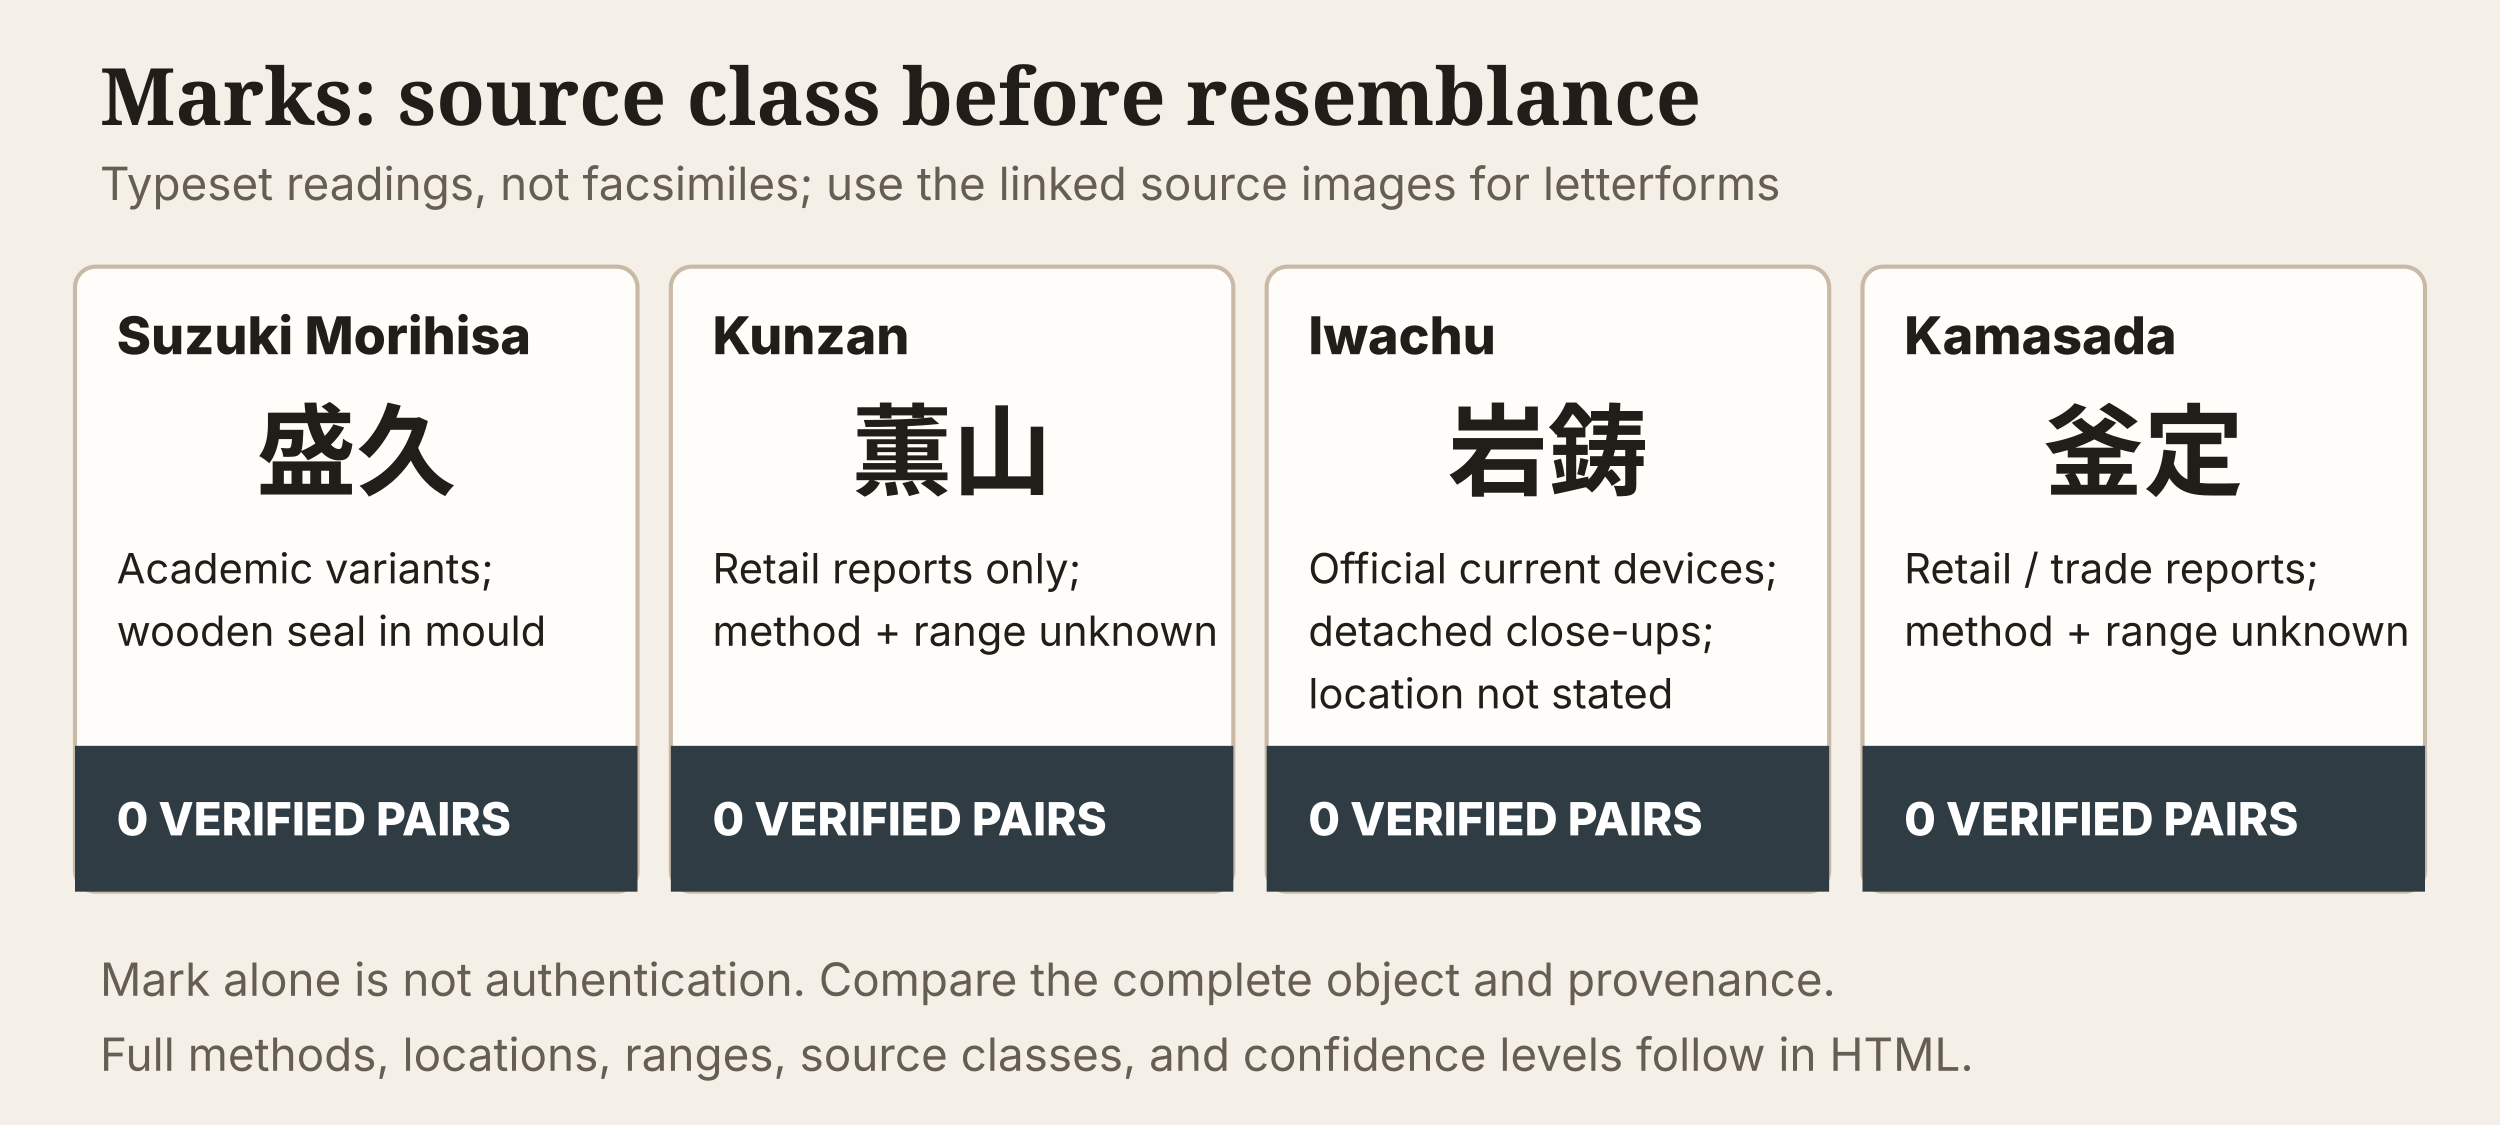
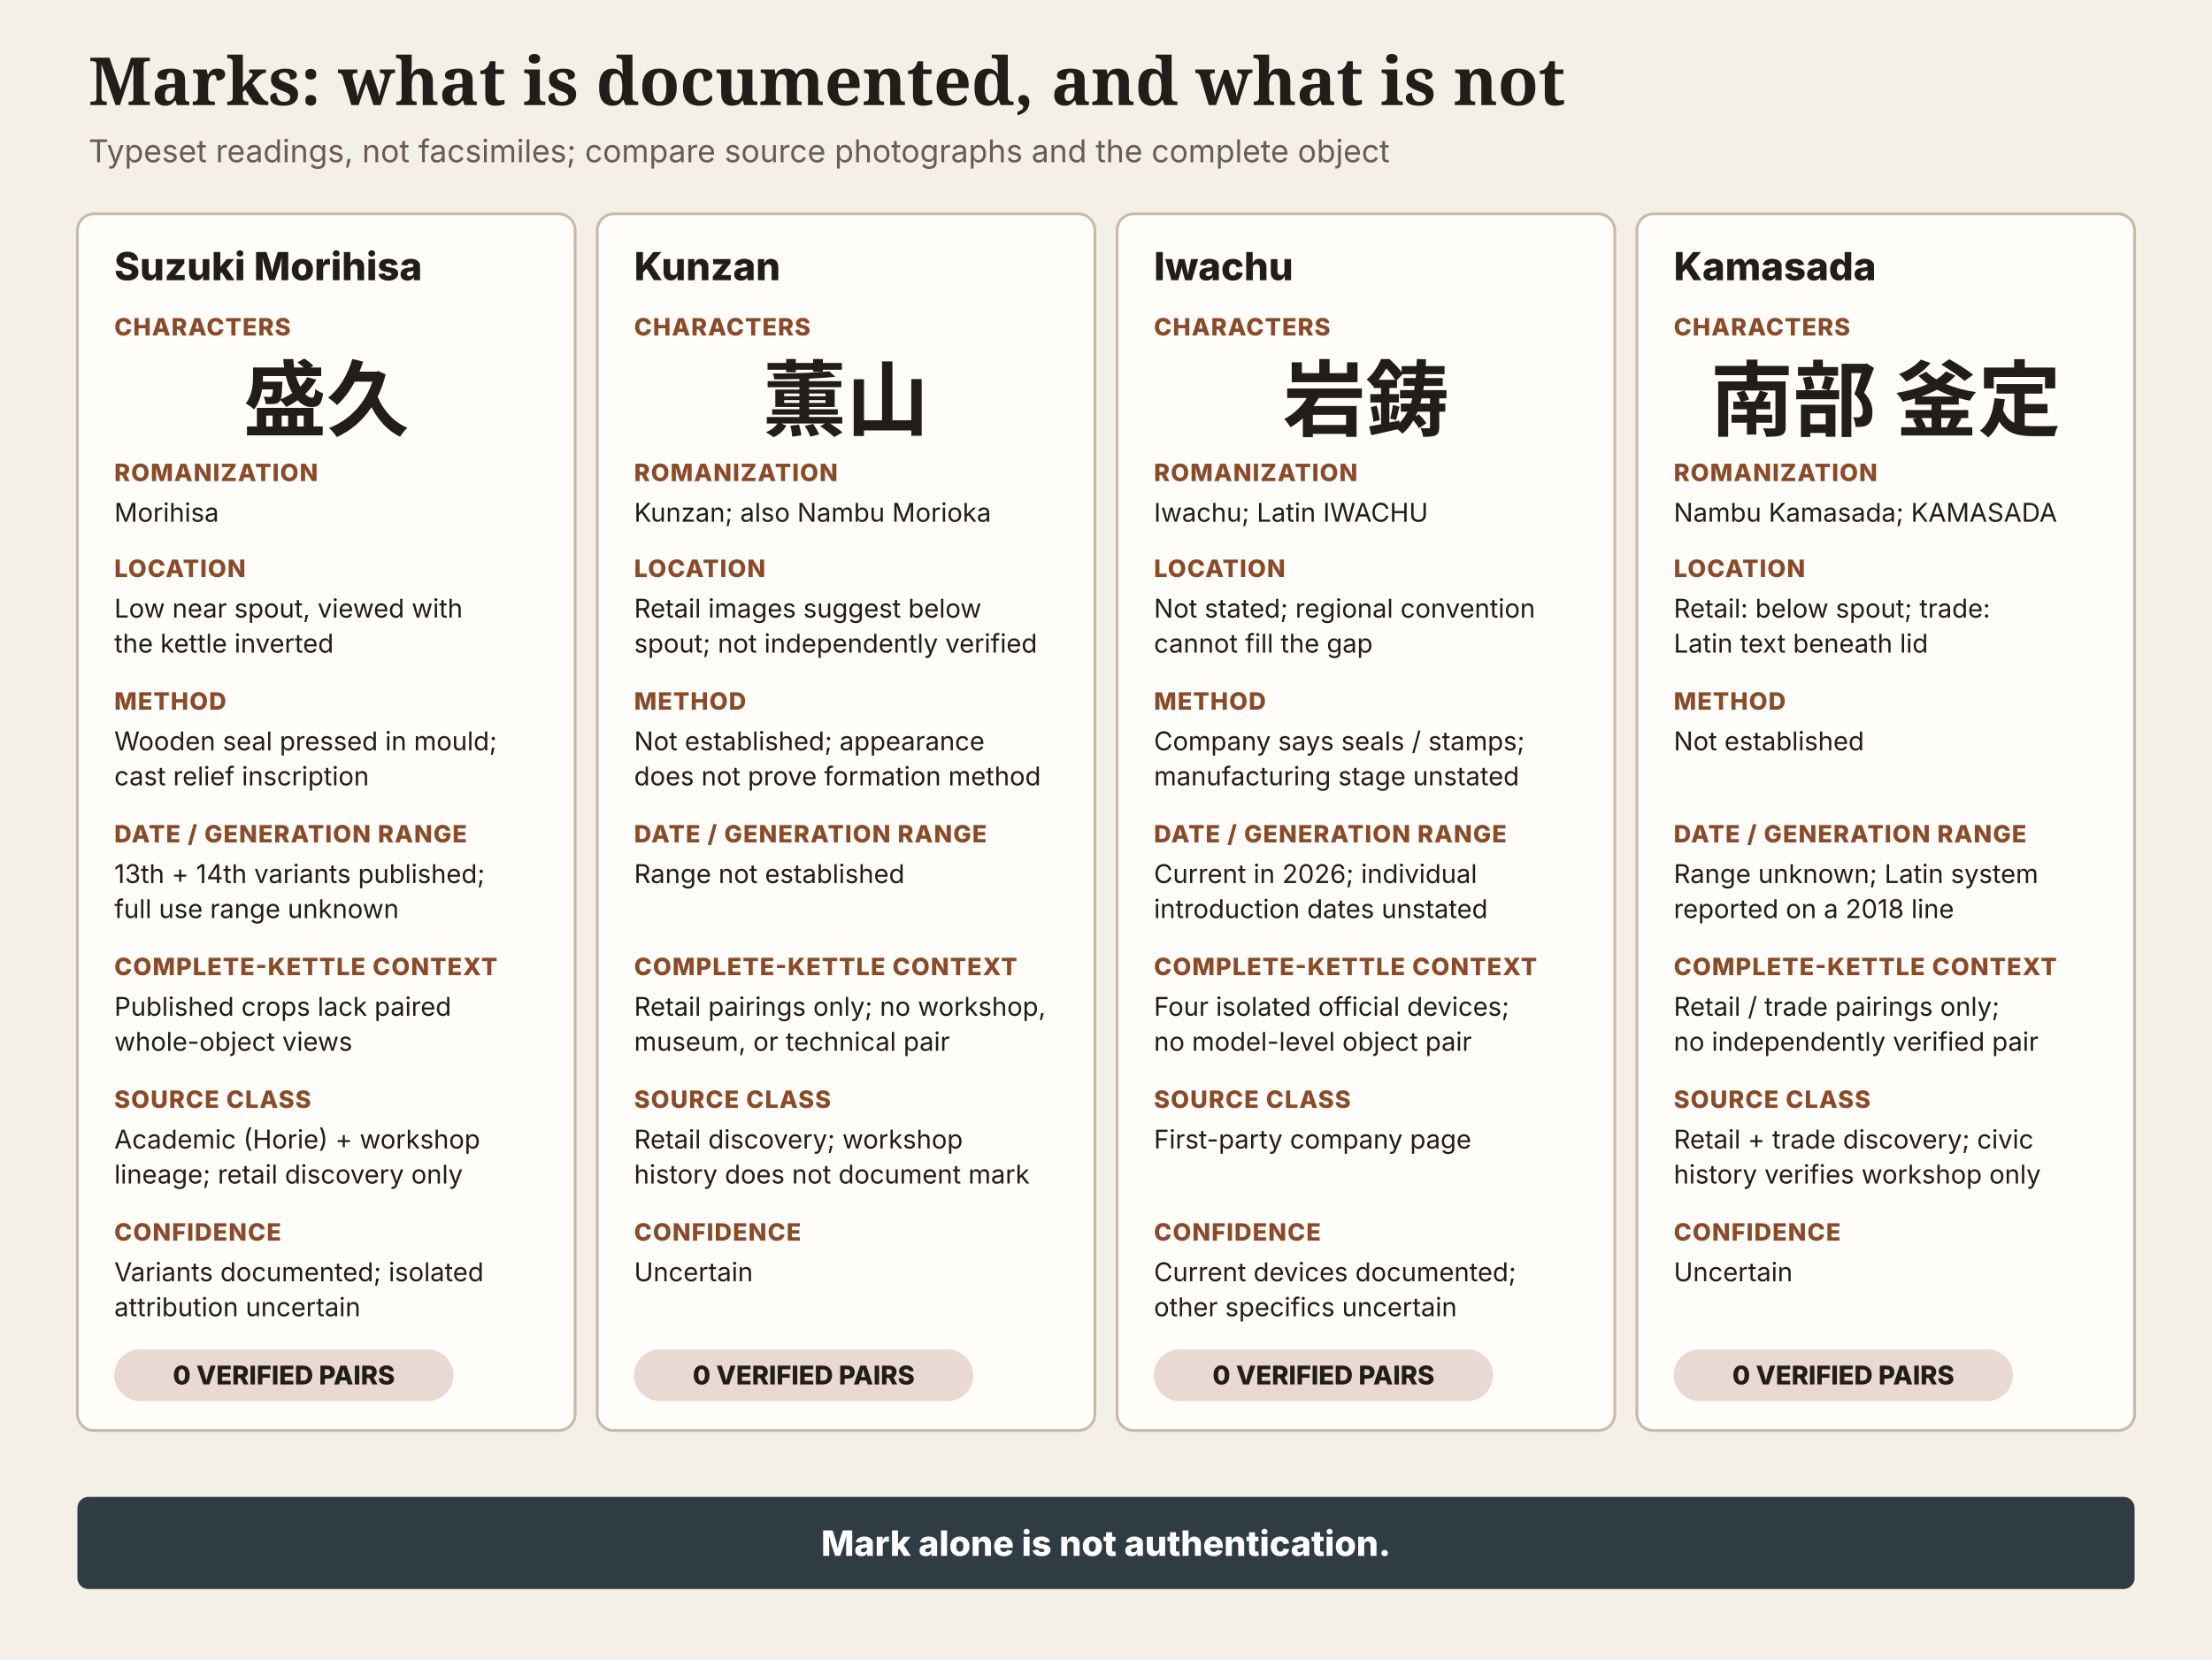
- <svg xmlns="http://www.w3.org/2000/svg" viewBox="0 0 1200 540" role="img" aria-labelledby="title desc">
-   <rect width="1200" height="540" fill="#f5f0e7" />
-   <style>text{font-family:system-ui,-apple-system,"Noto Sans JP",sans-serif;fill:#211d19}.title{font:700 38px Georgia,"Noto Serif JP",serif}.sub{font-size:22px;fill:#665d53}.maker{font-size:25px;font-weight:800}.mark{font-family:"Noto Serif JP","Yu Mincho",serif;font-size:48px;font-weight:800}.body{font-size:20px}.card{fill:#fffdf9;stroke:#c9b9a7;stroke-width:2}.zero{fill:#2f3c43}.white{fill:#fff;font-size:22px;font-weight:800}</style>
-   <text x="48" y="60" class="title">Marks: source class before resemblance</text>
-   <text x="48" y="96" class="sub">Typeset readings, not facsimiles; use the linked source images for letterforms</text>
-   <g transform="translate(36 128)">
-     <rect width="270" height="300" rx="10" class="card" />
-     <text x="20" y="42" class="maker">Suzuki Morihisa</text>
-     <text x="135" y="106" text-anchor="middle" class="mark">盛久</text>
-     <text x="20" y="152" class="body">
-       <tspan x="20">Academic variants;</tspan>
-       <tspan x="20" dy="30">wooden seal in mould</tspan>
+ <svg xmlns="http://www.w3.org/2000/svg" width="1200" height="900" viewBox="0 0 1200 900" role="img" aria-labelledby="title desc">
+   <rect width="1200" height="900" fill="#f4efe7" />
+   <style>text{font-family:system-ui,-apple-system,"Noto Sans JP",sans-serif;fill:#211d19}.title{font:700 36px Georgia,"Noto Serif JP",serif}.sub{font-size:17px;fill:#675d53}.maker{font-size:21px;font-weight:800}.mark{font:700 45px "Noto Serif JP","Yu Mincho",serif}.label{font-size:13px;font-weight:800;fill:#8a4b2a;letter-spacing:.04em}.body{font-size:14px}.card{fill:#fffdf9;stroke:#c9b9a7;stroke-width:1.5}.badge{fill:#ead8d2}.badge-text{font-size:14px;font-weight:800}.warning{fill:#fff;font-size:19px;font-weight:800}</style>
+   <text x="48" y="57" class="title">Marks: what is documented, and what is not</text>
+   <text x="48" y="88" class="sub">Typeset readings, not facsimiles; compare source photographs and the complete object</text>
+   <g transform="translate(42 116)">
+     <rect width="270" height="660" rx="9" class="card" />
+     <text x="20" y="36" class="maker">Suzuki Morihisa</text>
+     <text x="20" y="66" class="label">CHARACTERS</text>
+     <text x="135" y="117" text-anchor="middle" class="mark">盛久</text>
+     <text x="20" y="145" class="label">ROMANIZATION</text>
+     <text x="20" y="167" class="body">Morihisa</text>
+     <text x="20" y="197" class="label">LOCATION</text>
+     <text x="20" y="219" class="body">
+       <tspan x="20">Low near spout, viewed with</tspan>
+       <tspan x="20" dy="19">the kettle inverted</tspan>
    </text>
-     <rect y="230" width="270" height="70" class="zero" />
-     <text x="20" y="273" class="white">0 VERIFIED PAIRS</text>
+     <text x="20" y="269" class="label">METHOD</text>
+     <text x="20" y="291" class="body">
+       <tspan x="20">Wooden seal pressed in mould;</tspan>
+       <tspan x="20" dy="19">cast relief inscription</tspan>
+     </text>
+     <text x="20" y="341" class="label">DATE / GENERATION RANGE</text>
+     <text x="20" y="363" class="body">
+       <tspan x="20">13th + 14th variants published;</tspan>
+       <tspan x="20" dy="19">full use range unknown</tspan>
+     </text>
+     <text x="20" y="413" class="label">COMPLETE-KETTLE CONTEXT</text>
+     <text x="20" y="435" class="body">
+       <tspan x="20">Published crops lack paired</tspan>
+       <tspan x="20" dy="19">whole-object views</tspan>
+     </text>
+     <text x="20" y="485" class="label">SOURCE CLASS</text>
+     <text x="20" y="507" class="body">
+       <tspan x="20">Academic (Horie) + workshop</tspan>
+       <tspan x="20" dy="19">lineage; retail discovery only</tspan>
+     </text>
+     <text x="20" y="557" class="label">CONFIDENCE</text>
+     <text x="20" y="579" class="body">
+       <tspan x="20">Variants documented; isolated</tspan>
+       <tspan x="20" dy="19">attribution uncertain</tspan>
+     </text>
+     <rect x="20" y="616" width="184" height="28" rx="14" class="badge" />
+     <text x="112" y="635" text-anchor="middle" class="badge-text">0 VERIFIED PAIRS</text>
  </g>
-   <g transform="translate(322 128)">
-     <rect width="270" height="300" rx="10" class="card" />
-     <text x="20" y="42" class="maker">Kunzan</text>
-     <text x="135" y="106" text-anchor="middle" class="mark">薫山</text>
-     <text x="20" y="152" class="body">
-       <tspan x="20">Retail reports only;</tspan>
-       <tspan x="20" dy="30">method + range unknown</tspan>
+   <g transform="translate(324 116)">
+     <rect width="270" height="660" rx="9" class="card" />
+     <text x="20" y="36" class="maker">Kunzan</text>
+     <text x="20" y="66" class="label">CHARACTERS</text>
+     <text x="135" y="117" text-anchor="middle" class="mark">薫山</text>
+     <text x="20" y="145" class="label">ROMANIZATION</text>
+     <text x="20" y="167" class="body">Kunzan; also Nambu Morioka</text>
+     <text x="20" y="197" class="label">LOCATION</text>
+     <text x="20" y="219" class="body">
+       <tspan x="20">Retail images suggest below</tspan>
+       <tspan x="20" dy="19">spout; not independently verified</tspan>
    </text>
-     <rect y="230" width="270" height="70" class="zero" />
-     <text x="20" y="273" class="white">0 VERIFIED PAIRS</text>
+     <text x="20" y="269" class="label">METHOD</text>
+     <text x="20" y="291" class="body">
+       <tspan x="20">Not established; appearance</tspan>
+       <tspan x="20" dy="19">does not prove formation method</tspan>
+     </text>
+     <text x="20" y="341" class="label">DATE / GENERATION RANGE</text>
+     <text x="20" y="363" class="body">Range not established</text>
+     <text x="20" y="413" class="label">COMPLETE-KETTLE CONTEXT</text>
+     <text x="20" y="435" class="body">
+       <tspan x="20">Retail pairings only; no workshop,</tspan>
+       <tspan x="20" dy="19">museum, or technical pair</tspan>
+     </text>
+     <text x="20" y="485" class="label">SOURCE CLASS</text>
+     <text x="20" y="507" class="body">
+       <tspan x="20">Retail discovery; workshop</tspan>
+       <tspan x="20" dy="19">history does not document mark</tspan>
+     </text>
+     <text x="20" y="557" class="label">CONFIDENCE</text>
+     <text x="20" y="579" class="body">Uncertain</text>
+     <rect x="20" y="616" width="184" height="28" rx="14" class="badge" />
+     <text x="112" y="635" text-anchor="middle" class="badge-text">0 VERIFIED PAIRS</text>
  </g>
-   <g transform="translate(608 128)">
-     <rect width="270" height="300" rx="10" class="card" />
-     <text x="20" y="42" class="maker">Iwachu</text>
-     <text x="135" y="106" text-anchor="middle" class="mark">岩鋳</text>
-     <text x="20" y="152" class="body">
-       <tspan x="20">Official current devices;</tspan>
-       <tspan x="20" dy="30">detached close-ups;</tspan>
-       <tspan x="20" dy="30">location not stated</tspan>
+   <g transform="translate(606 116)">
+     <rect width="270" height="660" rx="9" class="card" />
+     <text x="20" y="36" class="maker">Iwachu</text>
+     <text x="20" y="66" class="label">CHARACTERS</text>
+     <text x="135" y="117" text-anchor="middle" class="mark">岩鋳</text>
+     <text x="20" y="145" class="label">ROMANIZATION</text>
+     <text x="20" y="167" class="body">Iwachu; Latin IWACHU</text>
+     <text x="20" y="197" class="label">LOCATION</text>
+     <text x="20" y="219" class="body">
+       <tspan x="20">Not stated; regional convention</tspan>
+       <tspan x="20" dy="19">cannot fill the gap</tspan>
    </text>
-     <rect y="230" width="270" height="70" class="zero" />
-     <text x="20" y="273" class="white">0 VERIFIED PAIRS</text>
+     <text x="20" y="269" class="label">METHOD</text>
+     <text x="20" y="291" class="body">
+       <tspan x="20">Company says seals / stamps;</tspan>
+       <tspan x="20" dy="19">manufacturing stage unstated</tspan>
+     </text>
+     <text x="20" y="341" class="label">DATE / GENERATION RANGE</text>
+     <text x="20" y="363" class="body">
+       <tspan x="20">Current in 2026; individual</tspan>
+       <tspan x="20" dy="19">introduction dates unstated</tspan>
+     </text>
+     <text x="20" y="413" class="label">COMPLETE-KETTLE CONTEXT</text>
+     <text x="20" y="435" class="body">
+       <tspan x="20">Four isolated official devices;</tspan>
+       <tspan x="20" dy="19">no model-level object pair</tspan>
+     </text>
+     <text x="20" y="485" class="label">SOURCE CLASS</text>
+     <text x="20" y="507" class="body">First-party company page</text>
+     <text x="20" y="557" class="label">CONFIDENCE</text>
+     <text x="20" y="579" class="body">
+       <tspan x="20">Current devices documented;</tspan>
+       <tspan x="20" dy="19">other specifics uncertain</tspan>
+     </text>
+     <rect x="20" y="616" width="184" height="28" rx="14" class="badge" />
+     <text x="112" y="635" text-anchor="middle" class="badge-text">0 VERIFIED PAIRS</text>
  </g>
-   <g transform="translate(894 128)">
-     <rect width="270" height="300" rx="10" class="card" />
-     <text x="20" y="42" class="maker">Kamasada</text>
-     <text x="135" y="106" text-anchor="middle" class="mark">釜定</text>
-     <text x="20" y="152" class="body">
-       <tspan x="20">Retail / trade reports;</tspan>
-       <tspan x="20" dy="30">method + range unknown</tspan>
+   <g transform="translate(888 116)">
+     <rect width="270" height="660" rx="9" class="card" />
+     <text x="20" y="36" class="maker">Kamasada</text>
+     <text x="20" y="66" class="label">CHARACTERS</text>
+     <text x="135" y="117" text-anchor="middle" class="mark">南部 釜定</text>
+     <text x="20" y="145" class="label">ROMANIZATION</text>
+     <text x="20" y="167" class="body">Nambu Kamasada; KAMASADA</text>
+     <text x="20" y="197" class="label">LOCATION</text>
+     <text x="20" y="219" class="body">
+       <tspan x="20">Retail: below spout; trade:</tspan>
+       <tspan x="20" dy="19">Latin text beneath lid</tspan>
    </text>
-     <rect y="230" width="270" height="70" class="zero" />
-     <text x="20" y="273" class="white">0 VERIFIED PAIRS</text>
+     <text x="20" y="269" class="label">METHOD</text>
+     <text x="20" y="291" class="body">Not established</text>
+     <text x="20" y="341" class="label">DATE / GENERATION RANGE</text>
+     <text x="20" y="363" class="body">
+       <tspan x="20">Range unknown; Latin system</tspan>
+       <tspan x="20" dy="19">reported on a 2018 line</tspan>
+     </text>
+     <text x="20" y="413" class="label">COMPLETE-KETTLE CONTEXT</text>
+     <text x="20" y="435" class="body">
+       <tspan x="20">Retail / trade pairings only;</tspan>
+       <tspan x="20" dy="19">no independently verified pair</tspan>
+     </text>
+     <text x="20" y="485" class="label">SOURCE CLASS</text>
+     <text x="20" y="507" class="body">
+       <tspan x="20">Retail + trade discovery; civic</tspan>
+       <tspan x="20" dy="19">history verifies workshop only</tspan>
+     </text>
+     <text x="20" y="557" class="label">CONFIDENCE</text>
+     <text x="20" y="579" class="body">Uncertain</text>
+     <rect x="20" y="616" width="184" height="28" rx="14" class="badge" />
+     <text x="112" y="635" text-anchor="middle" class="badge-text">0 VERIFIED PAIRS</text>
  </g>
-   <text x="48" y="478" class="sub">Mark alone is not authentication. Compare the complete object and provenance.</text>
-   <text x="48" y="514" class="sub">Full methods, locations, ranges, source classes, and confidence levels follow in HTML.</text>
+   <rect x="42" y="812" width="1116" height="50" rx="6" fill="#2f3c43" />
+   <text x="600" y="844" text-anchor="middle" class="warning">Mark alone is not authentication.</text>
</svg>
